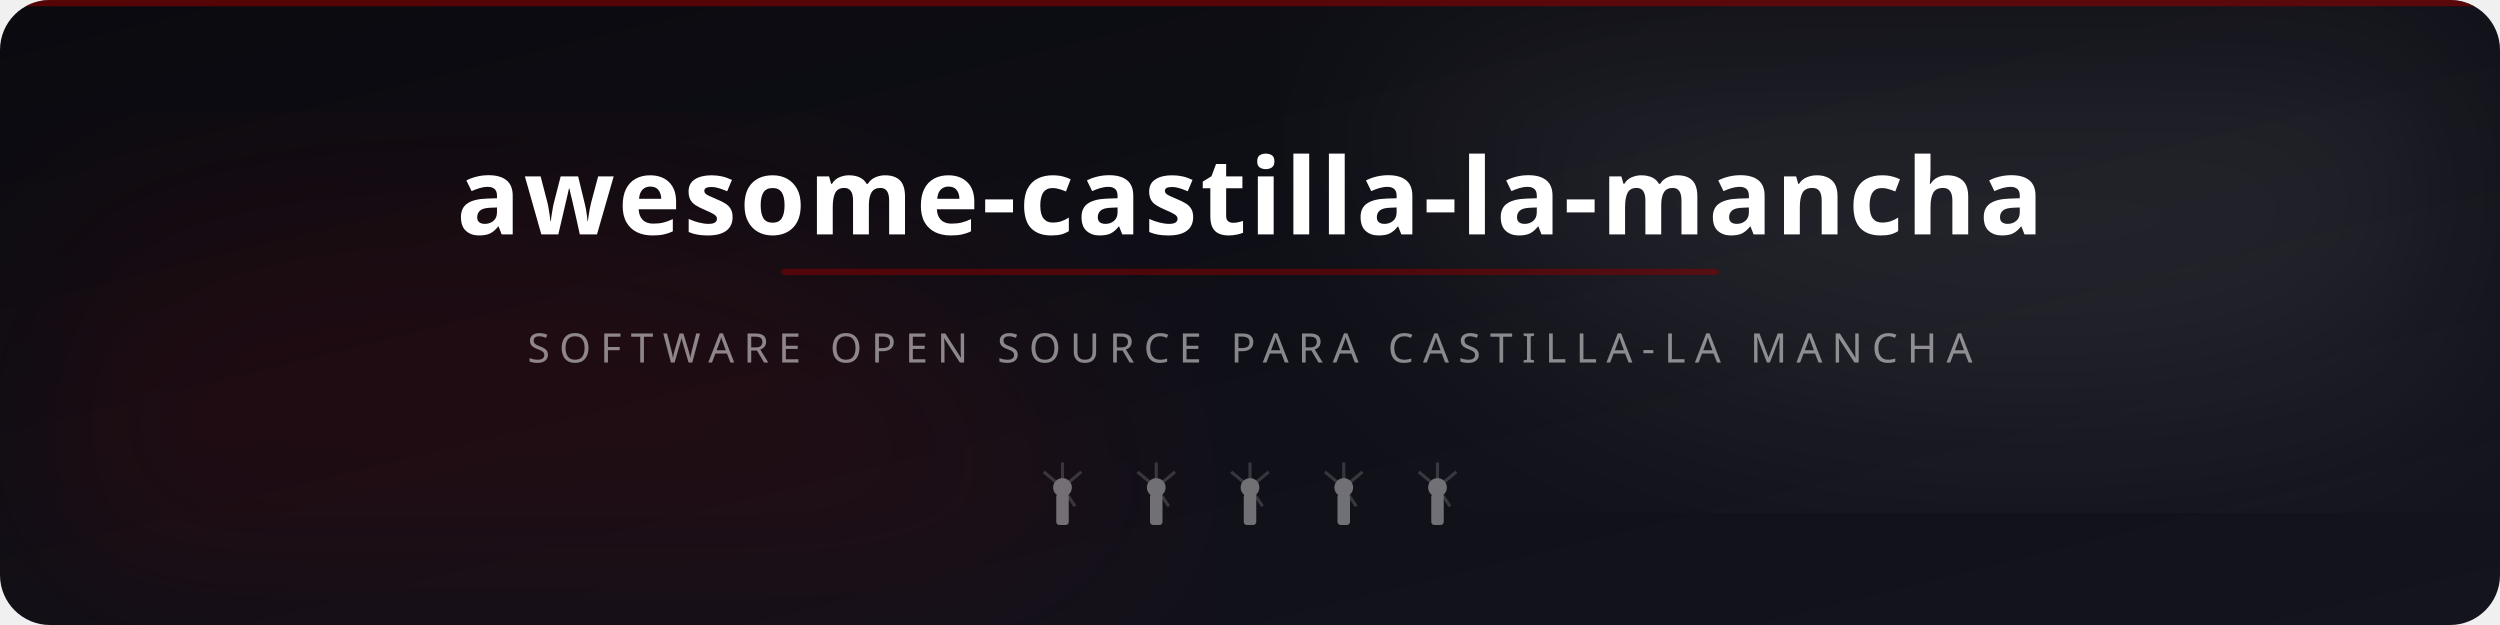
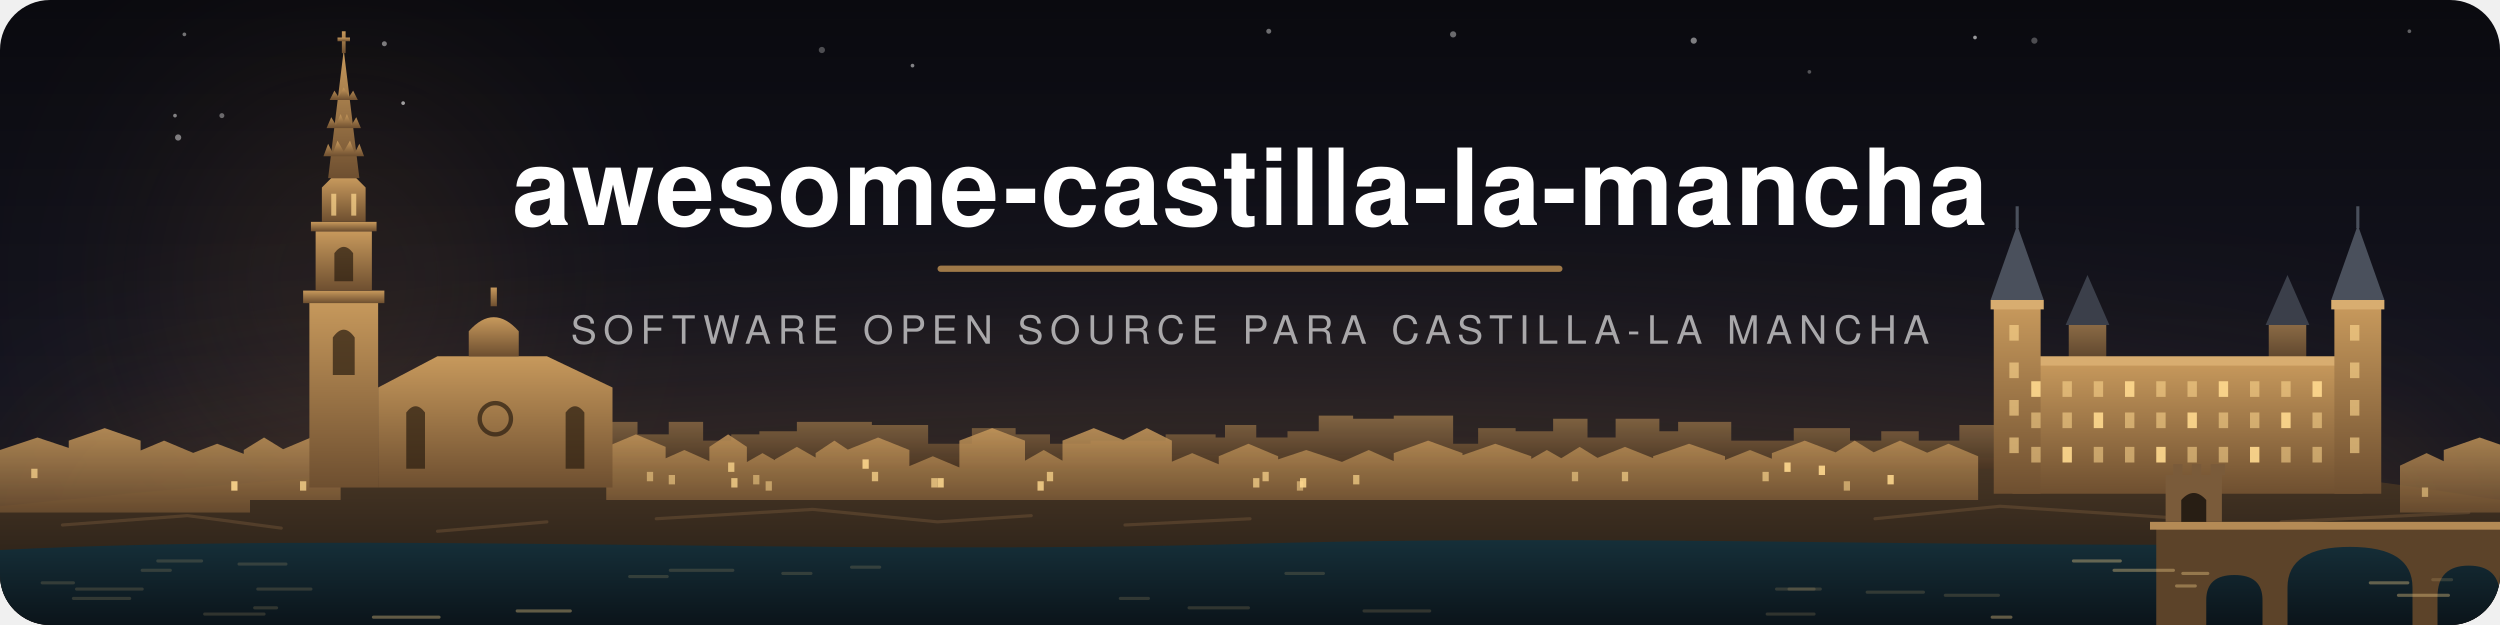
<svg xmlns="http://www.w3.org/2000/svg" viewBox="0 0 800 200" width="800" height="200">
  <defs>
-     <clipPath id="r">
+     <clipPath id="clipA">
      <rect width="800" height="200" rx="16" />
    </clipPath>
-     <linearGradient id="bg" x1="0%" y1="0%" x2="100%" y2="100%">
-       <stop offset="0%" stop-color="#0a0a0f" />
-       <stop offset="100%" stop-color="#14141f" />
-     </linearGradient>
-     <filter id="b1">
-       <feGaussianBlur stdDeviation="40" />
+     <linearGradient id="skyA" x1="0" y1="0" x2="0" y2="1">
+       <stop offset="0" stop-color="#0a0a0f" />
+       <stop offset="0.6" stop-color="#14141f" />
+       <stop offset="1" stop-color="#1e1a1f" />
+     </linearGradient>
+     <linearGradient id="stoneA" x1="0" y1="0" x2="0" y2="1">
+       <stop offset="0" stop-color="#c7995c" />
+       <stop offset="1" stop-color="#6e4f30" />
+     </linearGradient>
+     <linearGradient id="stoneFarA" x1="0" y1="0" x2="0" y2="1">
+       <stop offset="0" stop-color="#8a6a45" />
+       <stop offset="1" stop-color="#4a3522" />
+     </linearGradient>
+     <linearGradient id="rockA" x1="0" y1="0" x2="0" y2="1">
+       <stop offset="0" stop-color="#4a3826" />
+       <stop offset="1" stop-color="#1d1712" />
+     </linearGradient>
+     <linearGradient id="waterA" x1="0" y1="0" x2="0" y2="1">
+       <stop offset="0" stop-color="#16303a" />
+       <stop offset="1" stop-color="#0b141a" />
+     </linearGradient>
+     <filter id="blurA" x="-50%" y="-50%" width="200%" height="200%">
+       <feGaussianBlur stdDeviation="30" />
    </filter>
  </defs>
-   <g clip-path="url(#r)">
-     <rect width="800" height="200" fill="url(#bg)" />
-     <ellipse cx="150" cy="180" rx="200" ry="120" fill="#8B0000" opacity="0.15" filter="url(#b1)" />
-     <ellipse cx="650" cy="20" rx="200" ry="120" fill="#FFFFFF" opacity="0.08" filter="url(#b1)" />
-     <rect width="800" height="2" fill="#8B0000" opacity="0.6" />
-     <text x="400" y="75" text-anchor="middle" font-family="system-ui,sans-serif" font-size="34" fill="#fff" font-weight="700" letter-spacing="1">awesome-castilla-la-mancha</text>
-     <rect x="250" y="86" width="300" height="2" rx="1" fill="#8B0000" opacity="0.5" />
-     <text x="400" y="116" text-anchor="middle" font-family="system-ui,sans-serif" font-size="13" fill="rgba(255,255,255,0.5)" font-weight="300" letter-spacing="3">SOFTWARE OPEN SOURCE PARA CASTILLA-LA MANCHA</text>
-     <g fill="#FFFFFF" opacity="0.4" transform="translate(400,160)">
-       <g transform="translate(-60,0)">
-         <circle cx="0" cy="-4" r="3" />
-         <line x1="0" y1="-4" x2="0" y2="-12" stroke="#FFFFFF" stroke-width="1" opacity="0.4" />
-         <line x1="0" y1="-4" x2="6" y2="-9" stroke="#FFFFFF" stroke-width="1" opacity="0.4" />
-         <line x1="0" y1="-4" x2="-6" y2="-9" stroke="#FFFFFF" stroke-width="1" opacity="0.4" />
-         <line x1="0" y1="-4" x2="4" y2="2" stroke="#FFFFFF" stroke-width="1" opacity="0.4" />
-         <rect x="-2" y="-2" width="4" height="10" rx="1" />
-       </g>
-       <g transform="translate(-30,0)">
-         <circle cx="0" cy="-4" r="3" />
-         <line x1="0" y1="-4" x2="0" y2="-12" stroke="#FFFFFF" stroke-width="1" opacity="0.4" />
-         <line x1="0" y1="-4" x2="6" y2="-9" stroke="#FFFFFF" stroke-width="1" opacity="0.4" />
-         <line x1="0" y1="-4" x2="-6" y2="-9" stroke="#FFFFFF" stroke-width="1" opacity="0.4" />
-         <line x1="0" y1="-4" x2="4" y2="2" stroke="#FFFFFF" stroke-width="1" opacity="0.4" />
-         <rect x="-2" y="-2" width="4" height="10" rx="1" />
-       </g>
-       <g transform="translate(0,0)">
-         <circle cx="0" cy="-4" r="3" />
-         <line x1="0" y1="-4" x2="0" y2="-12" stroke="#FFFFFF" stroke-width="1" opacity="0.4" />
-         <line x1="0" y1="-4" x2="6" y2="-9" stroke="#FFFFFF" stroke-width="1" opacity="0.4" />
-         <line x1="0" y1="-4" x2="-6" y2="-9" stroke="#FFFFFF" stroke-width="1" opacity="0.4" />
-         <line x1="0" y1="-4" x2="4" y2="2" stroke="#FFFFFF" stroke-width="1" opacity="0.4" />
-         <rect x="-2" y="-2" width="4" height="10" rx="1" />
-       </g>
-       <g transform="translate(30,0)">
-         <circle cx="0" cy="-4" r="3" />
-         <line x1="0" y1="-4" x2="0" y2="-12" stroke="#FFFFFF" stroke-width="1" opacity="0.4" />
-         <line x1="0" y1="-4" x2="6" y2="-9" stroke="#FFFFFF" stroke-width="1" opacity="0.4" />
-         <line x1="0" y1="-4" x2="-6" y2="-9" stroke="#FFFFFF" stroke-width="1" opacity="0.4" />
-         <line x1="0" y1="-4" x2="4" y2="2" stroke="#FFFFFF" stroke-width="1" opacity="0.4" />
-         <rect x="-2" y="-2" width="4" height="10" rx="1" />
-       </g>
-       <g transform="translate(60,0)">
-         <circle cx="0" cy="-4" r="3" />
-         <line x1="0" y1="-4" x2="0" y2="-12" stroke="#FFFFFF" stroke-width="1" opacity="0.4" />
-         <line x1="0" y1="-4" x2="6" y2="-9" stroke="#FFFFFF" stroke-width="1" opacity="0.4" />
-         <line x1="0" y1="-4" x2="-6" y2="-9" stroke="#FFFFFF" stroke-width="1" opacity="0.4" />
-         <line x1="0" y1="-4" x2="4" y2="2" stroke="#FFFFFF" stroke-width="1" opacity="0.4" />
-         <rect x="-2" y="-2" width="4" height="10" rx="1" />
-       </g>
-     </g>
+   <g clip-path="url(#clipA)">
+     <rect width="800" height="200" fill="url(#skyA)" />
+     <ellipse cx="400" cy="175" rx="420" ry="60" fill="#d9964a" opacity="0.16" filter="url(#blurA)" />
+     <ellipse cx="110" cy="90" rx="60" ry="70" fill="#d9964a" opacity="0.10" filter="url(#blurA)" />
+     <circle cx="263" cy="16" r="1" fill="#fff" opacity="0.27" />
+     <circle cx="651" cy="13" r="1" fill="#fff" opacity="0.27" />
+     <circle cx="406" cy="10" r="0.8" fill="#fff" opacity="0.40" />
+     <circle cx="56" cy="37" r="0.6" fill="#fff" opacity="0.47" />
+     <circle cx="465" cy="11" r="1" fill="#fff" opacity="0.39" />
+     <circle cx="771" cy="10" r="0.6" fill="#fff" opacity="0.35" />
+     <circle cx="123" cy="14" r="0.8" fill="#fff" opacity="0.45" />
+     <circle cx="542" cy="13" r="1" fill="#fff" opacity="0.47" />
+     <circle cx="59" cy="11" r="0.6" fill="#fff" opacity="0.42" />
+     <circle cx="292" cy="21" r="0.6" fill="#fff" opacity="0.49" />
+     <circle cx="579" cy="23" r="0.6" fill="#fff" opacity="0.29" />
+     <circle cx="129" cy="33" r="0.6" fill="#fff" opacity="0.59" />
+     <circle cx="71" cy="37" r="0.8" fill="#fff" opacity="0.37" />
+     <circle cx="632" cy="12" r="0.6" fill="#fff" opacity="0.58" />
+     <circle cx="57" cy="44" r="1" fill="#fff" opacity="0.45" />
+     <path d="M0,162 C60,156 120,150 200,148 C300,146 380,145 470,146 C560,147 640,144 720,150 C760,153 785,158 800,160 L800,200 L0,200 Z" fill="url(#rockA)" />
+     <path d="M150,150 V133 H165 V150 Z M161,150 V135 H176 V150 Z M175,150 V133 H192 V150 Z M190,150 V135 H204 V150 Z M202,150 V139 H218 V150 Z M214,150 V135 H225 V150 Z M221,150 V141 H237 V150 Z M234,150 V139 H246 V150 Z M243,150 V138 H259 V150 Z M255,150 V135 H268 V150 Z M267,150 V135 H279 V150 Z M277,150 V136 H297 V150 Z M296,150 V142 H313 V150 Z M311,150 V137 H325 V150 Z M324,150 V139 H336 V150 Z M333,150 V142 H352 V150 Z M349,150 V141 H361 V150 Z M360,150 V141 H377 V150 Z M373,150 V139 H389 V150 Z M385,150 V140 H396 V150 Z M392,150 V136 H402 V150 Z M401,150 V140 H414 V150 Z M412,150 V138 H423 V150 Z M422,150 V133 H433 V150 Z M431,150 V134 H449 V150 Z M446,150 V133 H465 V150 Z M464,150 V142 H477 V150 Z M473,150 V137 H485 V150 Z M482,150 V138 H501 V150 Z M497,150 V134 H508 V150 Z M504,150 V140 H521 V150 Z M517,150 V134 H531 V150 Z M529,150 V138 H540 V150 Z M537,150 V135 H554 V150 Z M553,150 V141 H566 V150 Z M563,150 V141 H575 V150 Z M574,150 V137 H592 V150 Z M591,150 V141 H605 V150 Z M602,150 V138 H614 V150 Z M612,150 V141 H630 V150 Z M627,150 V136 H647 V150 Z" fill="url(#stoneFarA)" opacity="0.9" />
+     <path d="M0,164 V144 L12.0,140 L24,144 V164 Z M22,164 V141 L33.5,137 L45,141 V164 Z M43,164 V145 L52.5,141 L62,145 V164 Z M59,164 V146 L69.5,142 L80,146 V164 Z M78,160 V144 L84.5,140 L91,144 V160 Z M90,160 V144 L99.5,140 L109,144 V160 Z M194,160 V143 L203.5,139 L213,143 V160 Z M210,160 V148 L219.0,144 L228,148 V160 Z M227,160 V143 L233.0,139 L239,143 V160 Z M237,160 V149 L244.0,145 L251,149 V160 Z M248,160 V147 L255.0,143 L262,147 V160 Z M261,160 V145 L267.0,141 L273,145 V160 Z M271,160 V144 L281.0,140 L291,144 V160 Z M289,160 V150 L298.5,146 L308,150 V160 Z M307,160 V141 L317.5,137 L328,141 V160 Z M327,160 V148 L334.0,144 L341,148 V160 Z M340,160 V141 L350.0,137 L360,141 V160 Z M359,160 V141 L367.0,137 L375,141 V160 Z M372,160 V149 L381.5,145 L391,149 V160 Z M390,160 V146 L399.5,142 L409,146 V160 Z M406,160 V148 L418.0,144 L430,148 V160 Z M429,160 V148 L438.0,144 L447,148 V160 Z M446,160 V145 L457.0,141 L468,145 V160 Z M467,160 V146 L478.5,142 L490,146 V160 Z M488,160 V148 L495.0,144 L502,148 V160 Z M499,160 V147 L505.5,143 L512,147 V160 Z M510,160 V147 L520.0,143 L530,147 V160 Z M529,160 V146 L540.5,142 L552,146 V160 Z M550,160 V148 L560.0,144 L570,148 V160 Z M567,160 V145 L577.5,141 L588,145 V160 Z M587,160 V145 L593.5,141 L600,145 V160 Z M599,160 V145 L608.0,141 L617,145 V160 Z M614,160 V146 L623.5,142 L633,146 V160 Z M768,164 V149 L776.5,145 L785,149 V164 Z M782,164 V144 L793.5,140 L805,144 V164 Z" fill="url(#stoneA)" opacity="0.85" />
+     <rect x="10" y="150" width="2" height="3" fill="#ffd98f" opacity="0.71" />
+     <rect x="74" y="154" width="2" height="3" fill="#ffd98f" opacity="0.88" />
+     <rect x="96" y="154" width="2" height="3" fill="#ffd98f" opacity="0.75" />
+     <rect x="207" y="151" width="2" height="3" fill="#ffd98f" opacity="0.53" />
+     <rect x="214" y="152" width="2" height="3" fill="#ffd98f" opacity="0.57" />
+     <rect x="233" y="148" width="2" height="3" fill="#ffd98f" opacity="0.74" />
+     <rect x="234" y="153" width="2" height="3" fill="#ffd98f" opacity="0.76" />
+     <rect x="241" y="152" width="2" height="3" fill="#ffd98f" opacity="0.51" />
+     <rect x="245" y="154" width="2" height="3" fill="#ffd98f" opacity="0.54" />
+     <rect x="279" y="151" width="2" height="3" fill="#ffd98f" opacity="0.72" />
+     <rect x="276" y="147" width="2" height="3" fill="#ffd98f" opacity="0.86" />
+     <rect x="298" y="153" width="2" height="3" fill="#ffd98f" opacity="0.71" />
+     <rect x="300" y="153" width="2" height="3" fill="#ffd98f" opacity="0.85" />
+     <rect x="335" y="151" width="2" height="3" fill="#ffd98f" opacity="0.72" />
+     <rect x="332" y="154" width="2" height="3" fill="#ffd98f" opacity="0.81" />
+     <rect x="401" y="153" width="2" height="3" fill="#ffd98f" opacity="0.70" />
+     <rect x="404" y="151" width="2" height="3" fill="#ffd98f" opacity="0.68" />
+     <rect x="416" y="153" width="2" height="3" fill="#ffd98f" opacity="0.87" />
+     <rect x="415" y="154" width="2" height="3" fill="#ffd98f" opacity="0.55" />
+     <rect x="433" y="152" width="2" height="3" fill="#ffd98f" opacity="0.67" />
+     <rect x="503" y="151" width="2" height="3" fill="#ffd98f" opacity="0.56" />
+     <rect x="519" y="151" width="2" height="3" fill="#ffd98f" opacity="0.64" />
+     <rect x="564" y="151" width="2" height="3" fill="#ffd98f" opacity="0.65" />
+     <rect x="571" y="148" width="2" height="3" fill="#ffd98f" opacity="0.89" />
+     <rect x="582" y="149" width="2" height="3" fill="#ffd98f" opacity="0.89" />
+     <rect x="590" y="154" width="2" height="3" fill="#ffd98f" opacity="0.57" />
+     <rect x="604" y="152" width="2" height="3" fill="#ffd98f" opacity="0.87" />
+     <rect x="775" y="156" width="2" height="3" fill="#ffd98f" opacity="0.55" />
+     <g fill="url(#stoneA)">
+       <path d="M121,156 V124 L140,114 L175,114 L196,124 V156 Z" />
+       <path d="M150,114 V106 Q158,97 166,106 V114 Z" />
+       <rect x="157" y="92" width="2" height="6" />
+       <rect x="99" y="96" width="22" height="60" />
+       <rect x="97" y="93" width="26" height="4" />
+       <rect x="101" y="74" width="18" height="19" />
+       <rect x="99.5" y="71" width="21" height="3" />
+       <path d="M103,71 V60 L106,57 H114 L117,60 V71 Z" />
+       <path d="M105,57 L110,16 L115,57 Z" />
+       <path d="M103.5,50 L105,46 L106.5,49 L108,45 L110,48.5 L112,45 L113.5,49 L115,46 L116.5,50 Z" />
+       <path d="M104.5,41 L106,37.5 L107.5,40 L109,36.5 L110,39 L111,36.5 L112.5,40 L114,37.5 L115.5,41 Z" />
+       <path d="M105.5,32 L107,29 L108.3,31 L110,28 L111.7,31 L113,29 L114.5,32 Z" />
+       <rect x="109.4" y="10" width="1.2" height="7" />
+       <rect x="108" y="12" width="4" height="1.2" />
+     </g>
+     <g fill="#2a1c10" opacity="0.7">
+       <path d="M107,90 V81 Q110,77 113,81 V90 Z" />
+       <path d="M106.5,120 V108 Q110,103 113.5,108 V120 Z" />
+       <path d="M130,150 V132 Q133,128 136,132 V150 Z" />
+       <path d="M181,150 V132 Q184,128 187,132 V150 Z" />
+     </g>
+     <circle cx="158.5" cy="134" r="5" fill="none" stroke="#2a1c10" stroke-width="1.4" opacity="0.7" />
+     <rect x="106" y="62" width="1.6" height="7" fill="#ffd98f" opacity="0.7" />
+     <rect x="112.4" y="62" width="1.6" height="7" fill="#ffd98f" opacity="0.7" />
+     <g transform="translate(14,0)">
+       <rect x="648" y="104" width="12" height="16" fill="url(#stoneFarA)" />
+       <rect x="712" y="104" width="12" height="16" fill="url(#stoneFarA)" />
+       <path d="M647,104 L654,88 L661,104 Z" fill="#3b3f4a" />
+       <path d="M711,104 L718,88 L725,104 Z" fill="#3b3f4a" />
+       <rect x="630" y="116" width="112" height="42" fill="url(#stoneA)" />
+       <rect x="628" y="114" width="116" height="3" fill="#d8ad70" />
+       <rect x="624" y="98" width="15" height="60" fill="url(#stoneA)" />
+       <rect x="733" y="98" width="15" height="60" fill="url(#stoneA)" />
+       <rect x="623" y="96" width="17" height="3" fill="#d8ad70" />
+       <rect x="732" y="96" width="17" height="3" fill="#d8ad70" />
+       <path d="M623,96 L631.5,72 L640,96 Z" fill="#4a505c" />
+       <path d="M732,96 L740.5,72 L749,96 Z" fill="#4a505c" />
+       <rect x="631" y="66" width="1" height="7" fill="#4a505c" />
+       <rect x="740" y="66" width="1" height="7" fill="#4a505c" />
+     </g>
+     <g transform="translate(14,0)">
+       <rect x="636" y="122" width="3" height="5" fill="#ffd98f" opacity="0.90" />
+       <rect x="646" y="122" width="3" height="5" fill="#ffd98f" opacity="0.55" />
+       <rect x="656" y="122" width="3" height="5" fill="#ffd98f" opacity="0.55" />
+       <rect x="666" y="122" width="3" height="5" fill="#ffd98f" opacity="0.90" />
+       <rect x="676" y="122" width="3" height="5" fill="#ffd98f" opacity="0.55" />
+       <rect x="686" y="122" width="3" height="5" fill="#ffd98f" opacity="0.55" />
+       <rect x="696" y="122" width="3" height="5" fill="#ffd98f" opacity="0.90" />
+       <rect x="706" y="122" width="3" height="5" fill="#ffd98f" opacity="0.55" />
+       <rect x="716" y="122" width="3" height="5" fill="#ffd98f" opacity="0.55" />
+       <rect x="726" y="122" width="3" height="5" fill="#ffd98f" opacity="0.90" />
+       <rect x="636" y="132" width="3" height="5" fill="#ffd98f" opacity="0.55" />
+       <rect x="646" y="132" width="3" height="5" fill="#ffd98f" opacity="0.55" />
+       <rect x="656" y="132" width="3" height="5" fill="#ffd98f" opacity="0.90" />
+       <rect x="666" y="132" width="3" height="5" fill="#ffd98f" opacity="0.55" />
+       <rect x="676" y="132" width="3" height="5" fill="#ffd98f" opacity="0.55" />
+       <rect x="686" y="132" width="3" height="5" fill="#ffd98f" opacity="0.90" />
+       <rect x="696" y="132" width="3" height="5" fill="#ffd98f" opacity="0.55" />
+       <rect x="706" y="132" width="3" height="5" fill="#ffd98f" opacity="0.55" />
+       <rect x="716" y="132" width="3" height="5" fill="#ffd98f" opacity="0.90" />
+       <rect x="726" y="132" width="3" height="5" fill="#ffd98f" opacity="0.55" />
+       <rect x="636" y="143" width="3" height="5" fill="#ffd98f" opacity="0.55" />
+       <rect x="646" y="143" width="3" height="5" fill="#ffd98f" opacity="0.90" />
+       <rect x="656" y="143" width="3" height="5" fill="#ffd98f" opacity="0.55" />
+       <rect x="666" y="143" width="3" height="5" fill="#ffd98f" opacity="0.55" />
+       <rect x="676" y="143" width="3" height="5" fill="#ffd98f" opacity="0.90" />
+       <rect x="686" y="143" width="3" height="5" fill="#ffd98f" opacity="0.55" />
+       <rect x="696" y="143" width="3" height="5" fill="#ffd98f" opacity="0.55" />
+       <rect x="706" y="143" width="3" height="5" fill="#ffd98f" opacity="0.90" />
+       <rect x="716" y="143" width="3" height="5" fill="#ffd98f" opacity="0.55" />
+       <rect x="726" y="143" width="3" height="5" fill="#ffd98f" opacity="0.55" />
+       <rect x="629" y="104" width="3" height="5" fill="#ffd98f" opacity="0.6" />
+       <rect x="629" y="116" width="3" height="5" fill="#ffd98f" opacity="0.6" />
+       <rect x="629" y="128" width="3" height="5" fill="#ffd98f" opacity="0.6" />
+       <rect x="629" y="140" width="3" height="5" fill="#ffd98f" opacity="0.6" />
+       <rect x="738" y="104" width="3" height="5" fill="#ffd98f" opacity="0.6" />
+       <rect x="738" y="116" width="3" height="5" fill="#ffd98f" opacity="0.6" />
+       <rect x="738" y="128" width="3" height="5" fill="#ffd98f" opacity="0.6" />
+       <rect x="738" y="140" width="3" height="5" fill="#ffd98f" opacity="0.6" />
+     </g>
+     <path d="M0,176 C120,170 260,178 400,174 C540,170 680,178 800,172 L800,200 L0,200 Z" fill="url(#waterA)" />
+     <g fill="none" stroke="#6e5236" stroke-width="1" opacity="0.5" stroke-linecap="round">
+       <path d="M20,168 L60,165 L90,169" />
+       <path d="M210,166 L260,163 L300,167 L330,165" />
+       <path d="M600,166 L640,162 L700,166" />
+       <path d="M730,167 L790,164" />
+       <path d="M140,170 L175,167" />
+       <path d="M360,168 L400,166" />
+     </g>
+     <g transform="translate(250,0)">
+       <path d="M440,169 H560 V200 H550 V191 Q550,181 540,181 Q530,181 530,191 V200 H522 V188 Q522,175 502,175 Q482,175 482,188 V200 H474 V192 Q474,184 465,184 Q456,184 456,192 V200 H440 Z" fill="#5c4329" />
+       <rect x="438" y="167" width="124" height="2.5" fill="#b48a55" />
+       <rect x="443" y="152" width="18" height="15" fill="#7a5b3a" />
+       <path d="M442,152 h3.4 v-3.5 h3 v3.5 h3 v-3.5 h3 v3.5 h3 v-3.5 h4.6 v3.5 Z" fill="#7a5b3a" />
+       <path d="M448,167 V160 Q452,155.5 456,160 V167 Z" fill="#1a130d" opacity="0.85" />
+     </g>
+     <g>
+       <rect x="214" y="182" width="21" height="1" rx="0.5" fill="#ffd98f" opacity="0.15" />
+       <rect x="358" y="191" width="10" height="1" rx="0.5" fill="#ffd98f" opacity="0.15" />
+       <rect x="637" y="197" width="7" height="1" rx="0.5" fill="#ffd98f" opacity="0.35" />
+       <rect x="24" y="188" width="22" height="1" rx="0.5" fill="#ffd98f" opacity="0.15" />
+       <rect x="411" y="183" width="13" height="1" rx="0.5" fill="#ffd98f" opacity="0.15" />
+       <rect x="436" y="195" width="22" height="1" rx="0.5" fill="#ffd98f" opacity="0.15" />
+       <rect x="250" y="183" width="10" height="1" rx="0.5" fill="#ffd98f" opacity="0.15" />
+       <rect x="165" y="195" width="18" height="1" rx="0.5" fill="#ffd98f" opacity="0.35" />
+       <rect x="119" y="197" width="22" height="1" rx="0.5" fill="#ffd98f" opacity="0.35" />
+       <rect x="663" y="179" width="16" height="1" rx="0.5" fill="#ffd98f" opacity="0.35" />
+       <rect x="696" y="187" width="7" height="1" rx="0.5" fill="#ffd98f" opacity="0.35" />
+       <rect x="767" y="190" width="17" height="1" rx="0.5" fill="#ffd98f" opacity="0.35" />
+       <rect x="45" y="182" width="10" height="1" rx="0.5" fill="#ffd98f" opacity="0.15" />
+       <rect x="13" y="186" width="11" height="1" rx="0.5" fill="#ffd98f" opacity="0.15" />
+       <rect x="778" y="185" width="7" height="1" rx="0.5" fill="#ffd98f" opacity="0.15" />
+       <rect x="698" y="183" width="9" height="1" rx="0.5" fill="#ffd98f" opacity="0.35" />
+       <rect x="272" y="181" width="10" height="1" rx="0.5" fill="#ffd98f" opacity="0.15" />
+       <rect x="81" y="194" width="8" height="1" rx="0.5" fill="#ffd98f" opacity="0.15" />
+       <rect x="676" y="182" width="20" height="1" rx="0.5" fill="#ffd98f" opacity="0.35" />
+       <rect x="622" y="190" width="18" height="1" rx="0.5" fill="#ffd98f" opacity="0.15" />
+       <rect x="572" y="188" width="11" height="1" rx="0.5" fill="#ffd98f" opacity="0.15" />
+       <rect x="568" y="188" width="13" height="1" rx="0.5" fill="#ffd98f" opacity="0.15" />
+       <rect x="597" y="189" width="19" height="1" rx="0.5" fill="#ffd98f" opacity="0.15" />
+       <rect x="23" y="191" width="19" height="1" rx="0.5" fill="#ffd98f" opacity="0.15" />
+       <rect x="565" y="196" width="16" height="1" rx="0.5" fill="#ffd98f" opacity="0.15" />
+       <rect x="76" y="180" width="16" height="1" rx="0.5" fill="#ffd98f" opacity="0.15" />
+       <rect x="758" y="186" width="13" height="1" rx="0.5" fill="#ffd98f" opacity="0.35" />
+       <rect x="50" y="179" width="15" height="1" rx="0.5" fill="#ffd98f" opacity="0.15" />
+       <rect x="201" y="184" width="13" height="1" rx="0.5" fill="#ffd98f" opacity="0.15" />
+       <rect x="65" y="196" width="20" height="1" rx="0.5" fill="#ffd98f" opacity="0.15" />
+       <rect x="82" y="188" width="18" height="1" rx="0.5" fill="#ffd98f" opacity="0.15" />
+       <rect x="380" y="194" width="20" height="1" rx="0.5" fill="#ffd98f" opacity="0.15" />
+     </g>
+     <text x="400" y="72" text-anchor="middle" font-family="system-ui, -apple-system, 'Segoe UI', Helvetica, Arial, sans-serif" font-size="34" fill="#fff" font-weight="700" letter-spacing="0.5">awesome-castilla-la-mancha</text>
+     <rect x="300" y="85" width="200" height="2" rx="1" fill="#d9a45b" opacity="0.7" />
+     <text x="400" y="110" text-anchor="middle" font-family="system-ui, -apple-system, 'Segoe UI', Helvetica, Arial, sans-serif" font-size="12.5" fill="#fff" fill-opacity="0.62" font-weight="400" letter-spacing="2.2">SOFTWARE OPEN SOURCE PARA CASTILLA-LA MANCHA</text>
  </g>
</svg>
